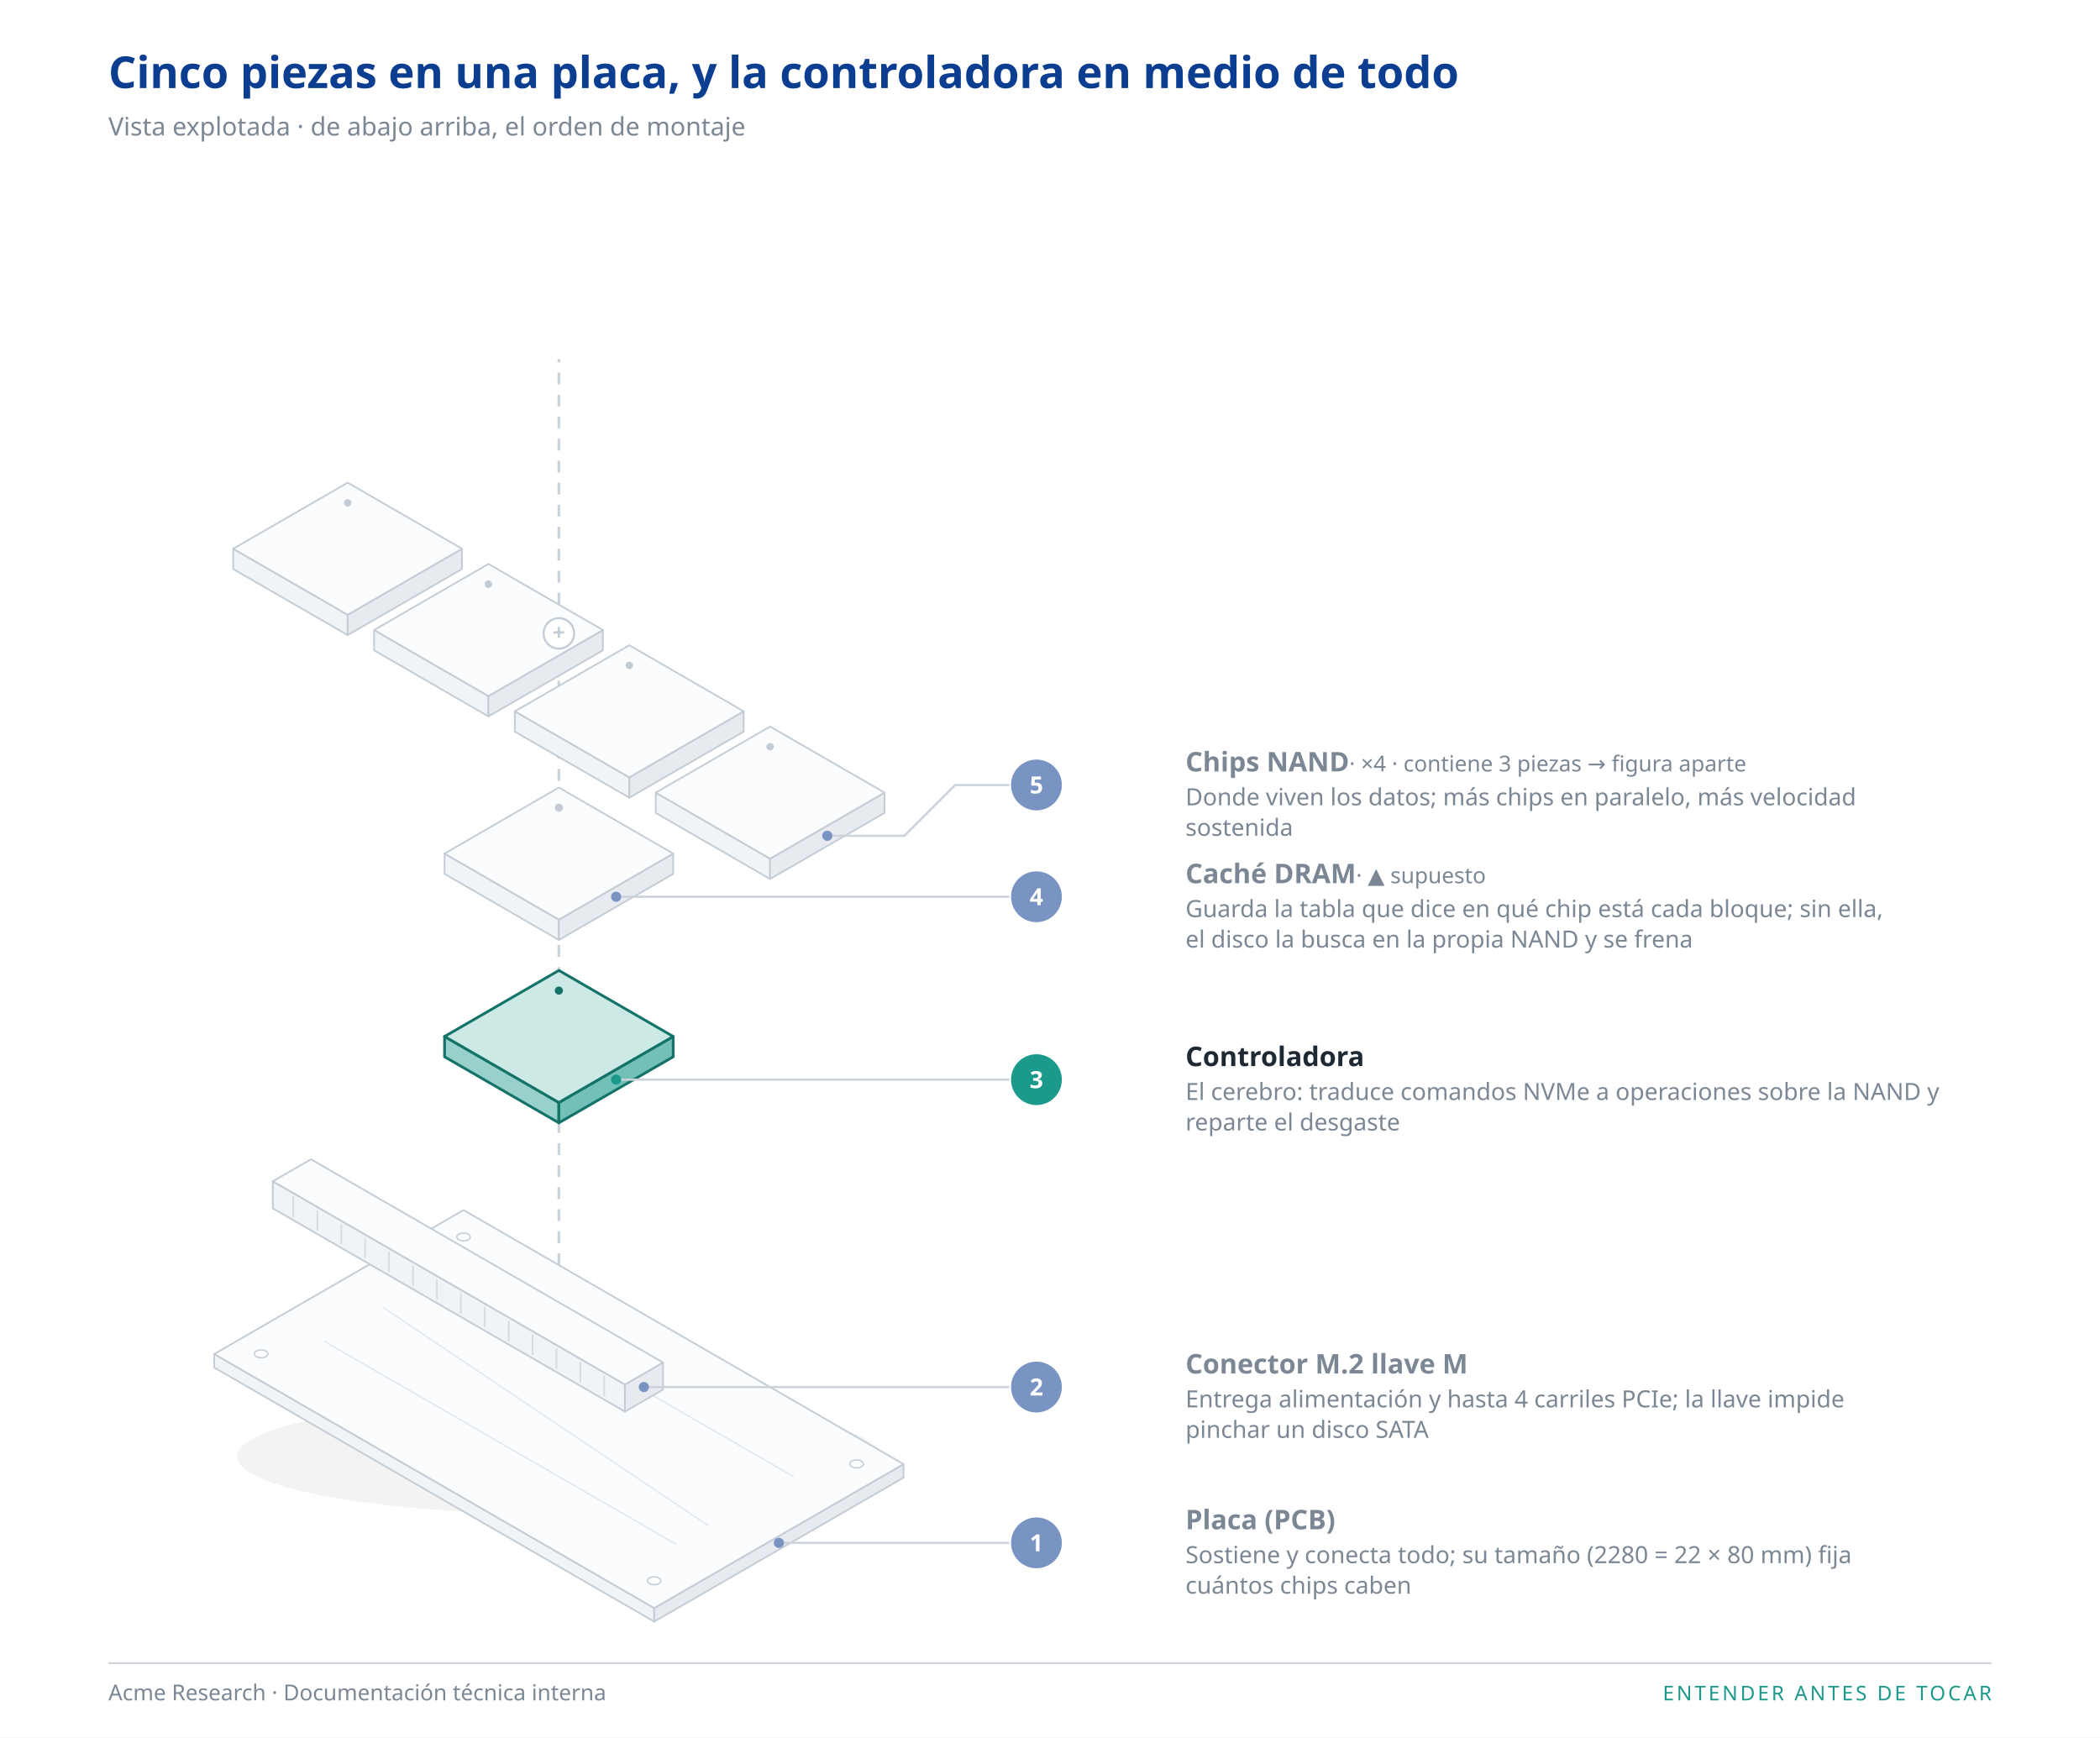
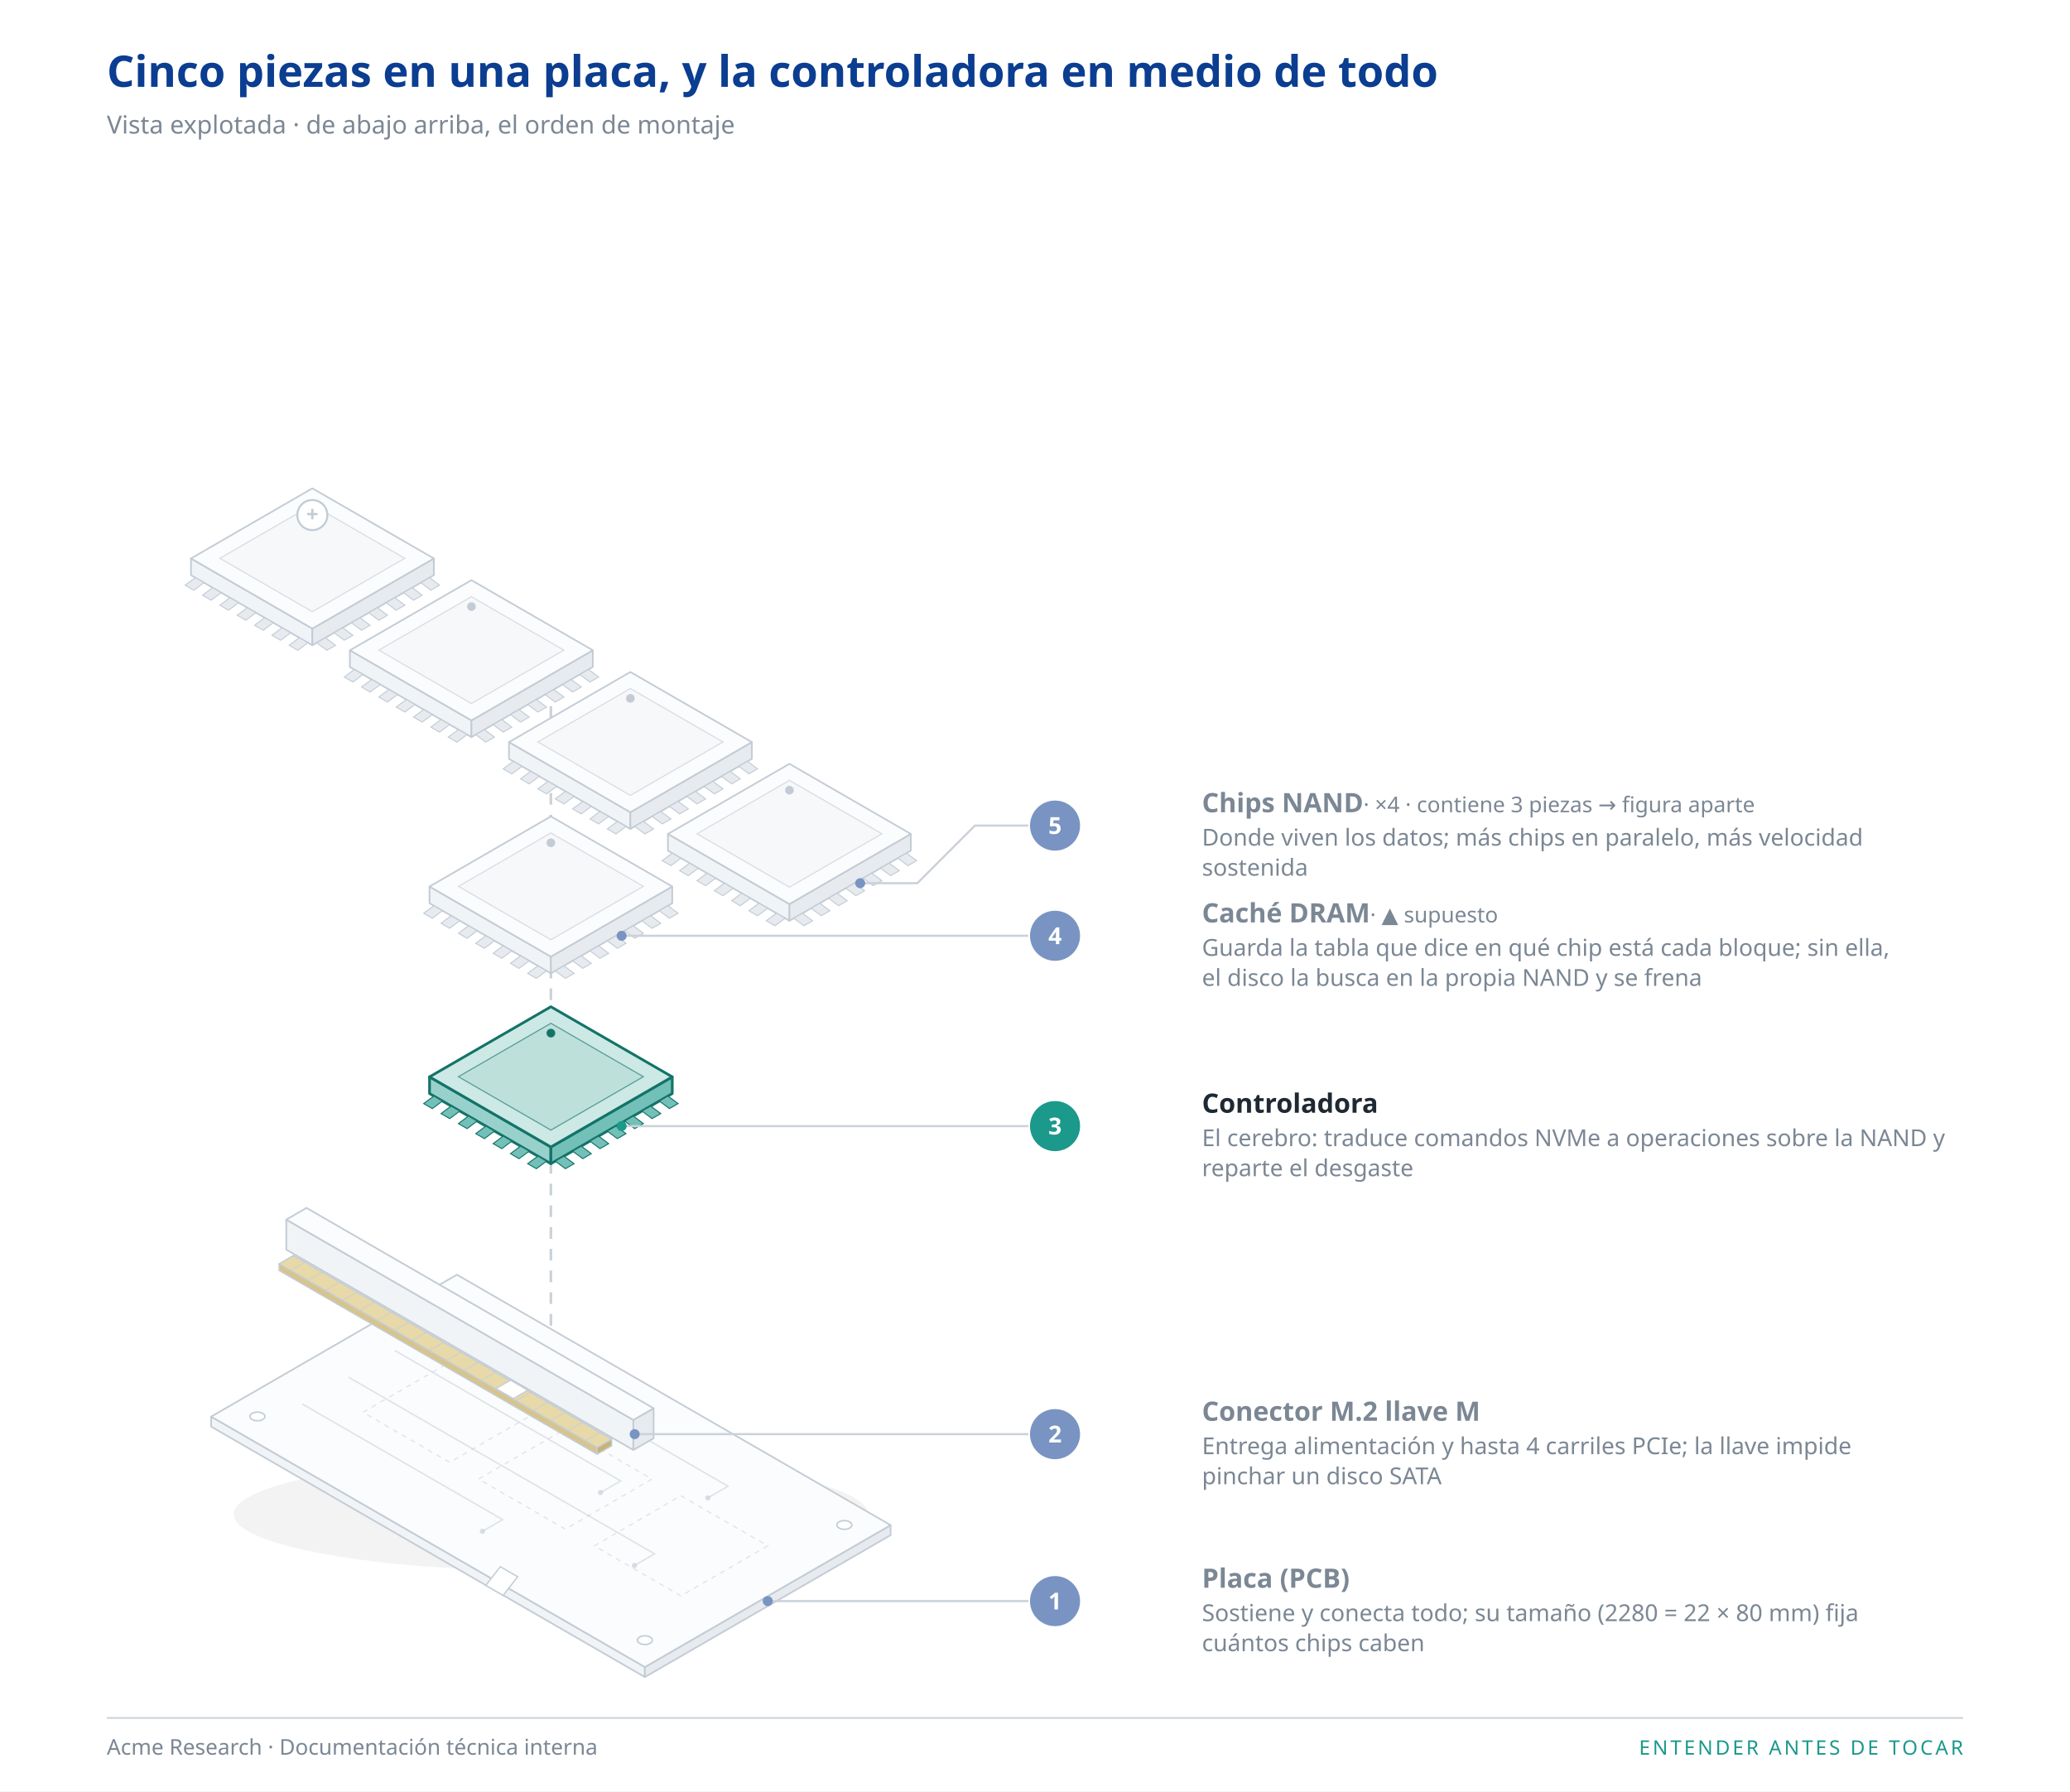
- <svg xmlns="http://www.w3.org/2000/svg" viewBox="0 0 1240 1026" preserveAspectRatio="xMidYMid meet" role="img" aria-label="Cinco piezas en una placa, y la controladora en medio de todo" font-family="'Segoe UI', system-ui, sans-serif">
-   <rect width="1240" height="1026" fill="#ffffff" />
+ <svg xmlns="http://www.w3.org/2000/svg" viewBox="0 0 1240 1073" preserveAspectRatio="xMidYMid meet" role="img" aria-label="Cinco piezas en una placa, y la controladora en medio de todo" font-family="'Segoe UI', system-ui, sans-serif">
+   <rect width="1240" height="1073" fill="#ffffff" />
  <text x="64" y="52" font-size="26" font-weight="700" fill="#0b3d91">Cinco piezas en una placa, y la controladora en medio de todo</text>
  <text x="64" y="80" font-size="15" fill="#7b8794">Vista explotada · de abajo arriba, el orden de montaje</text>
-   <ellipse cx="330.0" cy="860.0" rx="190" ry="34" fill="#000000" fill-opacity="0.05" />
-   <line x1="330.0" y1="864.0" x2="330.0" y2="212.0" stroke="#cbd2d9" stroke-width="1.6" stroke-dasharray="7,6" />
+   <ellipse cx="330.0" cy="907.0" rx="190" ry="34" fill="#000000" fill-opacity="0.05" />
+   <line x1="330.0" y1="911.0" x2="330.0" y2="377.0" stroke="#cbd2d9" stroke-width="1.6" stroke-dasharray="7,6" />
  <g id="fv-escena">
    <g class="fv-punto" data-id="pcb" data-forma="placa">
-       <polygon points="126.5,807.5 386.3,957.5 386.3,949.5 126.5,799.5" fill="#f1f4f7" stroke="#c3ccd5" stroke-width="1.0" stroke-linejoin="round" />
-       <polygon points="386.3,957.5 533.5,872.5 533.5,864.5 386.3,949.5" fill="#e7ebef" stroke="#c3ccd5" stroke-width="1.0" stroke-linejoin="round" />
-       <polygon points="273.7,714.5 533.5,864.5 386.3,949.5 126.5,799.5" fill="#fbfcfd" stroke="#c3ccd5" stroke-width="1.0" stroke-linejoin="round" />
-       <line x1="260.7" y1="751.9" x2="468.6" y2="871.9" stroke="#c3ccd5" stroke-width="0.8" stroke-opacity="0.45" />
-       <line x1="226.1" y1="771.9" x2="418.3" y2="900.9" stroke="#c3ccd5" stroke-width="0.8" stroke-opacity="0.45" />
-       <line x1="191.4" y1="791.9" x2="399.3" y2="911.9" stroke="#c3ccd5" stroke-width="0.8" stroke-opacity="0.45" />
-       <ellipse cx="273.7" cy="730.4" rx="4" ry="2.3" fill="#ffffff" stroke="#c3ccd5" stroke-width="0.8" />
-       <ellipse cx="505.8" cy="864.4" rx="4" ry="2.3" fill="#ffffff" stroke="#c3ccd5" stroke-width="0.8" />
-       <ellipse cx="154.2" cy="799.4" rx="4" ry="2.3" fill="#ffffff" stroke="#c3ccd5" stroke-width="0.8" />
-       <ellipse cx="386.3" cy="933.4" rx="4" ry="2.3" fill="#ffffff" stroke="#c3ccd5" stroke-width="0.8" />
+       <polygon points="126.5,854.5 386.3,1004.5 386.3,998.5 126.5,848.5" fill="#f1f4f7" stroke="#c3ccd5" stroke-width="1.0" stroke-linejoin="round" />
+       <polygon points="386.3,1004.5 533.5,919.5 533.5,913.5 386.3,998.5" fill="#e7ebef" stroke="#c3ccd5" stroke-width="1.0" stroke-linejoin="round" />
+       <polygon points="273.7,763.5 533.5,913.5 386.3,998.5 126.5,848.5" fill="#fbfcfd" stroke="#c3ccd5" stroke-width="1.0" stroke-linejoin="round" />
+       <polyline points="265.9,791.9 436.1,890.2 424.0,897.2" fill="none" stroke="#c3ccd5" stroke-width="0.9" stroke-opacity="0.5" />
+       <circle cx="424.0" cy="897.2" r="1.6" fill="#c3ccd5" fill-opacity="0.6" />
+       <polyline points="236.5,808.9 371.8,887.0 359.7,894.0" fill="none" stroke="#c3ccd5" stroke-width="0.9" stroke-opacity="0.5" />
+       <circle cx="359.7" cy="894.0" r="1.6" fill="#c3ccd5" fill-opacity="0.6" />
+       <polyline points="208.8,824.9 392.1,930.7 380.0,937.7" fill="none" stroke="#c3ccd5" stroke-width="0.9" stroke-opacity="0.5" />
+       <circle cx="380.0" cy="937.7" r="1.6" fill="#c3ccd5" fill-opacity="0.6" />
+       <polyline points="181.0,840.9 301.1,910.2 289.0,917.2" fill="none" stroke="#c3ccd5" stroke-width="0.9" stroke-opacity="0.5" />
+       <circle cx="289.0" cy="917.2" r="1.6" fill="#c3ccd5" fill-opacity="0.6" />
+       <polygon points="269.4,815.9 321.3,845.9 269.4,875.9 217.4,845.9" fill="none" stroke="#c3ccd5" stroke-width="0.7" stroke-dasharray="3,3" stroke-opacity="0.5" />
+       <polygon points="338.7,855.9 390.6,885.9 338.7,915.9 286.7,885.9" fill="none" stroke="#c3ccd5" stroke-width="0.7" stroke-dasharray="3,3" stroke-opacity="0.5" />
+       <polygon points="407.9,895.9 459.9,925.9 407.9,955.9 356.0,925.9" fill="none" stroke="#c3ccd5" stroke-width="0.7" stroke-dasharray="3,3" stroke-opacity="0.5" />
+       <ellipse cx="273.7" cy="779.4" rx="4.5" ry="2.6" fill="#ffffff" stroke="#c3ccd5" stroke-width="0.9" />
+       <ellipse cx="505.8" cy="913.4" rx="4.5" ry="2.6" fill="#ffffff" stroke="#c3ccd5" stroke-width="0.9" />
+       <ellipse cx="154.2" cy="848.4" rx="4.5" ry="2.6" fill="#ffffff" stroke="#c3ccd5" stroke-width="0.9" />
+       <ellipse cx="386.3" cy="982.4" rx="4.5" ry="2.6" fill="#ffffff" stroke="#c3ccd5" stroke-width="0.9" />
+       <polygon points="291.0,949.6 301.4,955.6 310.1,944.4 299.7,938.4" fill="#ffffff" stroke="#c3ccd5" stroke-width="0.8" />
    </g>
    <g class="fv-punto" data-id="conector" data-forma="conector">
-       <polygon points="161.1,713.5 369.0,833.5 369.0,817.5 161.1,697.5" fill="#f1f4f7" stroke="#c3ccd5" stroke-width="1.0" stroke-linejoin="round" />
-       <polygon points="369.0,833.5 391.5,820.5 391.5,804.5 369.0,817.5" fill="#e7ebef" stroke="#c3ccd5" stroke-width="1.0" stroke-linejoin="round" />
-       <polygon points="183.6,684.5 391.5,804.5 369.0,817.5 161.1,697.5" fill="#fbfcfd" stroke="#c3ccd5" stroke-width="1.0" stroke-linejoin="round" />
-       <line x1="173.2" y1="718.5" x2="173.2" y2="706.5" stroke="#c3ccd5" stroke-width="1" stroke-opacity="0.6" />
-       <line x1="187.4" y1="726.7" x2="187.4" y2="714.7" stroke="#c3ccd5" stroke-width="1" stroke-opacity="0.6" />
-       <line x1="201.5" y1="734.8" x2="201.5" y2="722.8" stroke="#c3ccd5" stroke-width="1" stroke-opacity="0.6" />
-       <line x1="215.6" y1="743.0" x2="215.6" y2="731.0" stroke="#c3ccd5" stroke-width="1" stroke-opacity="0.6" />
-       <line x1="229.7" y1="751.1" x2="229.7" y2="739.1" stroke="#c3ccd5" stroke-width="1" stroke-opacity="0.6" />
-       <line x1="243.9" y1="759.3" x2="243.9" y2="747.3" stroke="#c3ccd5" stroke-width="1" stroke-opacity="0.6" />
-       <line x1="258.0" y1="767.4" x2="258.0" y2="755.4" stroke="#c3ccd5" stroke-width="1" stroke-opacity="0.6" />
-       <line x1="272.1" y1="775.6" x2="272.1" y2="763.6" stroke="#c3ccd5" stroke-width="1" stroke-opacity="0.6" />
-       <line x1="286.2" y1="783.7" x2="286.2" y2="771.7" stroke="#c3ccd5" stroke-width="1" stroke-opacity="0.6" />
-       <line x1="300.4" y1="791.9" x2="300.4" y2="779.9" stroke="#c3ccd5" stroke-width="1" stroke-opacity="0.6" />
-       <line x1="314.5" y1="800.0" x2="314.5" y2="788.0" stroke="#c3ccd5" stroke-width="1" stroke-opacity="0.6" />
-       <line x1="328.6" y1="808.2" x2="328.6" y2="796.2" stroke="#c3ccd5" stroke-width="1" stroke-opacity="0.6" />
-       <line x1="342.7" y1="816.3" x2="342.7" y2="804.3" stroke="#c3ccd5" stroke-width="1" stroke-opacity="0.6" />
-       <line x1="356.8" y1="824.5" x2="356.8" y2="812.5" stroke="#c3ccd5" stroke-width="1" stroke-opacity="0.6" />
+       <polygon points="171.5,748.5 379.4,868.5 379.4,850.5 171.5,730.5" fill="#f1f4f7" stroke="#c3ccd5" stroke-width="1.0" stroke-linejoin="round" />
+       <polygon points="379.4,868.5 391.5,861.5 391.5,843.5 379.4,850.5" fill="#e7ebef" stroke="#c3ccd5" stroke-width="1.0" stroke-linejoin="round" />
+       <polygon points="183.6,723.5 391.5,843.5 379.4,850.5 171.5,730.5" fill="#fbfcfd" stroke="#c3ccd5" stroke-width="1.0" stroke-linejoin="round" />
+       <polygon points="167.2,761.0 357.7,871.0 357.7,867.0 167.2,757.0" fill="#d8c48a" stroke="#c3ccd5" stroke-width="0.8" stroke-linejoin="round" />
+       <polygon points="357.7,871.0 366.4,866.0 366.4,862.0 357.7,867.0" fill="#c9b273" stroke="#c3ccd5" stroke-width="0.8" stroke-linejoin="round" />
+       <polygon points="175.8,752.0 366.4,862.0 357.7,867.0 167.2,757.0" fill="#e8d9a8" stroke="#c3ccd5" stroke-width="0.8" stroke-linejoin="round" />
+       <line x1="182.8" y1="755.8" x2="174.1" y2="760.8" stroke="#c3ccd5" stroke-width="0.8" stroke-opacity="0.55" />
+       <line x1="193.2" y1="761.8" x2="184.5" y2="766.8" stroke="#c3ccd5" stroke-width="0.8" stroke-opacity="0.55" />
+       <line x1="203.6" y1="767.8" x2="194.9" y2="772.8" stroke="#c3ccd5" stroke-width="0.8" stroke-opacity="0.55" />
+       <line x1="214.0" y1="773.8" x2="205.3" y2="778.8" stroke="#c3ccd5" stroke-width="0.8" stroke-opacity="0.55" />
+       <line x1="224.3" y1="779.8" x2="215.7" y2="784.8" stroke="#c3ccd5" stroke-width="0.8" stroke-opacity="0.55" />
+       <line x1="234.7" y1="785.8" x2="226.1" y2="790.8" stroke="#c3ccd5" stroke-width="0.8" stroke-opacity="0.55" />
+       <line x1="245.1" y1="791.8" x2="236.5" y2="796.8" stroke="#c3ccd5" stroke-width="0.8" stroke-opacity="0.55" />
+       <line x1="255.5" y1="797.8" x2="246.9" y2="802.8" stroke="#c3ccd5" stroke-width="0.8" stroke-opacity="0.55" />
+       <line x1="265.9" y1="803.8" x2="257.3" y2="808.8" stroke="#c3ccd5" stroke-width="0.8" stroke-opacity="0.55" />
+       <line x1="276.3" y1="809.8" x2="267.6" y2="814.8" stroke="#c3ccd5" stroke-width="0.8" stroke-opacity="0.55" />
+       <line x1="286.7" y1="815.8" x2="278.0" y2="820.8" stroke="#c3ccd5" stroke-width="0.8" stroke-opacity="0.55" />
+       <line x1="297.1" y1="821.8" x2="288.4" y2="826.8" stroke="#c3ccd5" stroke-width="0.8" stroke-opacity="0.55" />
+       <line x1="307.5" y1="827.8" x2="298.8" y2="832.8" stroke="#c3ccd5" stroke-width="0.8" stroke-opacity="0.55" />
+       <line x1="317.9" y1="833.8" x2="309.2" y2="838.8" stroke="#c3ccd5" stroke-width="0.8" stroke-opacity="0.55" />
+       <line x1="328.3" y1="839.8" x2="319.6" y2="844.8" stroke="#c3ccd5" stroke-width="0.8" stroke-opacity="0.55" />
+       <line x1="338.7" y1="845.8" x2="330.0" y2="850.8" stroke="#c3ccd5" stroke-width="0.8" stroke-opacity="0.55" />
+       <line x1="349.1" y1="851.8" x2="340.4" y2="856.8" stroke="#c3ccd5" stroke-width="0.8" stroke-opacity="0.55" />
+       <line x1="359.4" y1="857.8" x2="350.8" y2="862.8" stroke="#c3ccd5" stroke-width="0.8" stroke-opacity="0.55" />
+       <polygon points="305.8,826.7 316.1,832.7 307.5,837.7 297.1,831.7" fill="#ffffff" stroke="#c3ccd5" stroke-width="0.7" />
    </g>
    <g class="fv-punto" data-id="controladora" data-forma="chip">
-       <polygon points="262.5,624.0 330.0,663.0 330.0,651.0 262.5,612.0" fill="#98d1cb" stroke="#147368" stroke-width="1.6" stroke-linejoin="round" />
-       <polygon points="330.0,663.0 397.5,624.0 397.5,612.0 330.0,651.0" fill="#72c0b7" stroke="#147368" stroke-width="1.6" stroke-linejoin="round" />
-       <polygon points="330.0,573.0 397.5,612.0 330.0,651.0 262.5,612.0" fill="#cde9e5" stroke="#147368" stroke-width="1.6" stroke-linejoin="round" />
-       <circle cx="330.0" cy="584.9" r="2.4" fill="#147368" />
+       <polygon points="257.3,655.0 330.0,697.0 330.0,687.0 257.3,645.0" fill="#98d1cb" stroke="#147368" stroke-width="1.6" stroke-linejoin="round" />
+       <polygon points="330.0,697.0 402.7,655.0 402.7,645.0 330.0,687.0" fill="#72c0b7" stroke="#147368" stroke-width="1.6" stroke-linejoin="round" />
+       <polygon points="330.0,603.0 402.7,645.0 330.0,687.0 257.3,645.0" fill="#cde9e5" stroke="#147368" stroke-width="1.6" stroke-linejoin="round" />
+       <polygon points="330.0,612.9 385.4,644.9 330.0,676.9 274.6,644.9" fill="#147368" fill-opacity="0.08" stroke="#147368" stroke-width="0.7" stroke-opacity="0.6" />
+       <polygon points="259.9,656.5 265.0,659.5 259.0,664.0 253.8,661.0" fill="#72c0b7" stroke="#147368" stroke-width="0.6" />
+       <polygon points="400.1,656.5 395.0,659.5 401.0,664.0 406.2,661.0" fill="#72c0b7" stroke="#147368" stroke-width="0.6" />
+       <polygon points="270.2,662.5 275.4,665.5 269.4,670.0 264.2,667.0" fill="#72c0b7" stroke="#147368" stroke-width="0.6" />
+       <polygon points="389.8,662.5 384.6,665.5 390.6,670.0 395.8,667.0" fill="#72c0b7" stroke="#147368" stroke-width="0.6" />
+       <polygon points="280.6,668.5 285.8,671.5 279.8,676.0 274.6,673.0" fill="#72c0b7" stroke="#147368" stroke-width="0.6" />
+       <polygon points="379.4,668.5 374.2,671.5 380.2,676.0 385.4,673.0" fill="#72c0b7" stroke="#147368" stroke-width="0.6" />
+       <polygon points="291.0,674.5 296.2,677.5 290.2,682.0 285.0,679.0" fill="#72c0b7" stroke="#147368" stroke-width="0.6" />
+       <polygon points="369.0,674.5 363.8,677.5 369.8,682.0 375.0,679.0" fill="#72c0b7" stroke="#147368" stroke-width="0.6" />
+       <polygon points="301.4,680.5 306.6,683.5 300.6,688.0 295.4,685.0" fill="#72c0b7" stroke="#147368" stroke-width="0.6" />
+       <polygon points="358.6,680.5 353.4,683.5 359.4,688.0 364.6,685.0" fill="#72c0b7" stroke="#147368" stroke-width="0.6" />
+       <polygon points="311.8,686.5 317.0,689.5 310.9,694.0 305.8,691.0" fill="#72c0b7" stroke="#147368" stroke-width="0.6" />
+       <polygon points="348.2,686.5 343.0,689.5 349.1,694.0 354.2,691.0" fill="#72c0b7" stroke="#147368" stroke-width="0.6" />
+       <polygon points="322.2,692.5 327.4,695.5 321.3,700.0 316.1,697.0" fill="#72c0b7" stroke="#147368" stroke-width="0.6" />
+       <polygon points="337.8,692.5 332.6,695.5 338.7,700.0 343.9,697.0" fill="#72c0b7" stroke="#147368" stroke-width="0.6" />
+       <circle cx="330.0" cy="618.8" r="2.6" fill="#147368" />
    </g>
    <g class="fv-punto" data-id="dram" data-forma="chip">
-       <polygon points="262.5,516.0 330.0,555.0 330.0,543.0 262.5,504.0" fill="#f1f4f7" stroke="#c3ccd5" stroke-width="1.0" stroke-linejoin="round" />
-       <polygon points="330.0,555.0 397.5,516.0 397.5,504.0 330.0,543.0" fill="#e7ebef" stroke="#c3ccd5" stroke-width="1.0" stroke-linejoin="round" />
-       <polygon points="330.0,465.0 397.5,504.0 330.0,543.0 262.5,504.0" fill="#fbfcfd" stroke="#c3ccd5" stroke-width="1.0" stroke-linejoin="round" />
-       <circle cx="330.0" cy="476.9" r="2.4" fill="#c3ccd5" />
+       <polygon points="257.3,541.0 330.0,583.0 330.0,573.0 257.3,531.0" fill="#f1f4f7" stroke="#c3ccd5" stroke-width="1.0" stroke-linejoin="round" />
+       <polygon points="330.0,583.0 402.7,541.0 402.7,531.0 330.0,573.0" fill="#e7ebef" stroke="#c3ccd5" stroke-width="1.0" stroke-linejoin="round" />
+       <polygon points="330.0,489.0 402.7,531.0 330.0,573.0 257.3,531.0" fill="#fbfcfd" stroke="#c3ccd5" stroke-width="1.0" stroke-linejoin="round" />
+       <polygon points="330.0,498.9 385.4,530.9 330.0,562.9 274.6,530.9" fill="#c3ccd5" fill-opacity="0.08" stroke="#c3ccd5" stroke-width="0.7" stroke-opacity="0.6" />
+       <polygon points="259.9,542.5 265.0,545.5 259.0,550.0 253.8,547.0" fill="#e7ebef" stroke="#c3ccd5" stroke-width="0.6" />
+       <polygon points="400.1,542.5 395.0,545.5 401.0,550.0 406.2,547.0" fill="#e7ebef" stroke="#c3ccd5" stroke-width="0.6" />
+       <polygon points="270.2,548.5 275.4,551.5 269.4,556.0 264.2,553.0" fill="#e7ebef" stroke="#c3ccd5" stroke-width="0.6" />
+       <polygon points="389.8,548.5 384.6,551.5 390.6,556.0 395.8,553.0" fill="#e7ebef" stroke="#c3ccd5" stroke-width="0.6" />
+       <polygon points="280.6,554.5 285.8,557.5 279.8,562.0 274.6,559.0" fill="#e7ebef" stroke="#c3ccd5" stroke-width="0.6" />
+       <polygon points="379.4,554.5 374.2,557.5 380.2,562.0 385.4,559.0" fill="#e7ebef" stroke="#c3ccd5" stroke-width="0.6" />
+       <polygon points="291.0,560.5 296.2,563.5 290.2,568.0 285.0,565.0" fill="#e7ebef" stroke="#c3ccd5" stroke-width="0.6" />
+       <polygon points="369.0,560.5 363.8,563.5 369.8,568.0 375.0,565.0" fill="#e7ebef" stroke="#c3ccd5" stroke-width="0.6" />
+       <polygon points="301.4,566.5 306.6,569.5 300.6,574.0 295.4,571.0" fill="#e7ebef" stroke="#c3ccd5" stroke-width="0.6" />
+       <polygon points="358.6,566.5 353.4,569.5 359.4,574.0 364.6,571.0" fill="#e7ebef" stroke="#c3ccd5" stroke-width="0.6" />
+       <polygon points="311.8,572.5 317.0,575.5 310.9,580.0 305.8,577.0" fill="#e7ebef" stroke="#c3ccd5" stroke-width="0.6" />
+       <polygon points="348.2,572.5 343.0,575.5 349.1,580.0 354.2,577.0" fill="#e7ebef" stroke="#c3ccd5" stroke-width="0.6" />
+       <polygon points="322.2,578.5 327.4,581.5 321.3,586.0 316.1,583.0" fill="#e7ebef" stroke="#c3ccd5" stroke-width="0.6" />
+       <polygon points="337.8,578.5 332.6,581.5 338.7,586.0 343.9,583.0" fill="#e7ebef" stroke="#c3ccd5" stroke-width="0.6" />
+       <circle cx="330.0" cy="504.8" r="2.6" fill="#c3ccd5" />
    </g>
    <g class="fv-punto" data-id="nand" data-forma="chip">
-       <polygon points="137.7,336.0 205.3,375.0 205.3,363.0 137.7,324.0" fill="#f1f4f7" stroke="#c3ccd5" stroke-width="1.0" stroke-linejoin="round" />
-       <polygon points="205.3,375.0 272.8,336.0 272.8,324.0 205.3,363.0" fill="#e7ebef" stroke="#c3ccd5" stroke-width="1.0" stroke-linejoin="round" />
-       <polygon points="205.3,285.0 272.8,324.0 205.3,363.0 137.7,324.0" fill="#fbfcfd" stroke="#c3ccd5" stroke-width="1.0" stroke-linejoin="round" />
-       <circle cx="205.3" cy="296.9" r="2.2" fill="#c3ccd5" />
-       <polygon points="220.9,384.0 288.4,423.0 288.4,411.0 220.9,372.0" fill="#f1f4f7" stroke="#c3ccd5" stroke-width="1.0" stroke-linejoin="round" />
-       <polygon points="288.4,423.0 356.0,384.0 356.0,372.0 288.4,411.0" fill="#e7ebef" stroke="#c3ccd5" stroke-width="1.0" stroke-linejoin="round" />
-       <polygon points="288.4,333.0 356.0,372.0 288.4,411.0 220.9,372.0" fill="#fbfcfd" stroke="#c3ccd5" stroke-width="1.0" stroke-linejoin="round" />
-       <circle cx="288.4" cy="344.9" r="2.2" fill="#c3ccd5" />
-       <polygon points="304.0,432.0 371.6,471.0 371.6,459.0 304.0,420.0" fill="#f1f4f7" stroke="#c3ccd5" stroke-width="1.0" stroke-linejoin="round" />
-       <polygon points="371.6,471.0 439.1,432.0 439.1,420.0 371.6,459.0" fill="#e7ebef" stroke="#c3ccd5" stroke-width="1.0" stroke-linejoin="round" />
-       <polygon points="371.6,381.0 439.1,420.0 371.6,459.0 304.0,420.0" fill="#fbfcfd" stroke="#c3ccd5" stroke-width="1.0" stroke-linejoin="round" />
-       <circle cx="371.6" cy="392.9" r="2.2" fill="#c3ccd5" />
-       <polygon points="387.2,480.0 454.7,519.0 454.7,507.0 387.2,468.0" fill="#f1f4f7" stroke="#c3ccd5" stroke-width="1.0" stroke-linejoin="round" />
-       <polygon points="454.7,519.0 522.3,480.0 522.3,468.0 454.7,507.0" fill="#e7ebef" stroke="#c3ccd5" stroke-width="1.0" stroke-linejoin="round" />
-       <polygon points="454.7,429.0 522.3,468.0 454.7,507.0 387.2,468.0" fill="#fbfcfd" stroke="#c3ccd5" stroke-width="1.0" stroke-linejoin="round" />
-       <circle cx="454.7" cy="440.9" r="2.2" fill="#c3ccd5" />
-       <circle cx="330.0" cy="374.0" r="9" fill="#ffffff" stroke="#c3ccd5" stroke-width="1.2" />
-       <text x="330.0" y="378.0" font-size="13" font-weight="700" fill="#c3ccd5" text-anchor="middle">+</text>
+       <polygon points="114.4,344.5 187.1,386.5 187.1,376.5 114.4,334.5" fill="#f1f4f7" stroke="#c3ccd5" stroke-width="1.0" stroke-linejoin="round" />
+       <polygon points="187.1,386.5 259.9,344.5 259.9,334.5 187.1,376.5" fill="#e7ebef" stroke="#c3ccd5" stroke-width="1.0" stroke-linejoin="round" />
+       <polygon points="187.1,292.5 259.9,334.5 187.1,376.5 114.4,334.5" fill="#fbfcfd" stroke="#c3ccd5" stroke-width="1.0" stroke-linejoin="round" />
+       <polygon points="187.1,302.4 242.5,334.4 187.1,366.4 131.7,334.4" fill="#c3ccd5" fill-opacity="0.08" stroke="#c3ccd5" stroke-width="0.7" stroke-opacity="0.6" />
+       <polygon points="117.0,346.0 122.2,349.0 116.1,353.5 110.9,350.5" fill="#e7ebef" stroke="#c3ccd5" stroke-width="0.6" />
+       <polygon points="257.3,346.0 252.1,349.0 258.1,353.5 263.3,350.5" fill="#e7ebef" stroke="#c3ccd5" stroke-width="0.6" />
+       <polygon points="127.4,352.0 132.5,355.0 126.5,359.5 121.3,356.5" fill="#e7ebef" stroke="#c3ccd5" stroke-width="0.6" />
+       <polygon points="246.9,352.0 241.7,355.0 247.7,359.5 252.9,356.5" fill="#e7ebef" stroke="#c3ccd5" stroke-width="0.6" />
+       <polygon points="137.7,358.0 142.9,361.0 136.9,365.5 131.7,362.5" fill="#e7ebef" stroke="#c3ccd5" stroke-width="0.6" />
+       <polygon points="236.5,358.0 231.3,361.0 237.3,365.5 242.5,362.5" fill="#e7ebef" stroke="#c3ccd5" stroke-width="0.6" />
+       <polygon points="148.1,364.0 153.3,367.0 147.3,371.5 142.1,368.5" fill="#e7ebef" stroke="#c3ccd5" stroke-width="0.6" />
+       <polygon points="226.1,364.0 220.9,367.0 226.9,371.5 232.1,368.5" fill="#e7ebef" stroke="#c3ccd5" stroke-width="0.6" />
+       <polygon points="158.5,370.0 163.7,373.0 157.7,377.5 152.5,374.5" fill="#e7ebef" stroke="#c3ccd5" stroke-width="0.6" />
+       <polygon points="215.7,370.0 210.5,373.0 216.6,377.5 221.7,374.5" fill="#e7ebef" stroke="#c3ccd5" stroke-width="0.6" />
+       <polygon points="168.9,376.0 174.1,379.0 168.1,383.5 162.9,380.5" fill="#e7ebef" stroke="#c3ccd5" stroke-width="0.6" />
+       <polygon points="205.3,376.0 200.1,379.0 206.2,383.5 211.4,380.5" fill="#e7ebef" stroke="#c3ccd5" stroke-width="0.6" />
+       <polygon points="179.3,382.0 184.5,385.0 178.4,389.5 173.2,386.5" fill="#e7ebef" stroke="#c3ccd5" stroke-width="0.6" />
+       <polygon points="194.9,382.0 189.7,385.0 195.8,389.5 201.0,386.5" fill="#e7ebef" stroke="#c3ccd5" stroke-width="0.6" />
+       <circle cx="187.1" cy="308.3" r="2.6" fill="#c3ccd5" />
+       <polygon points="209.6,399.5 282.4,441.5 282.4,431.5 209.6,389.5" fill="#f1f4f7" stroke="#c3ccd5" stroke-width="1.0" stroke-linejoin="round" />
+       <polygon points="282.4,441.5 355.1,399.5 355.1,389.5 282.4,431.5" fill="#e7ebef" stroke="#c3ccd5" stroke-width="1.0" stroke-linejoin="round" />
+       <polygon points="282.4,347.5 355.1,389.5 282.4,431.5 209.6,389.5" fill="#fbfcfd" stroke="#c3ccd5" stroke-width="1.0" stroke-linejoin="round" />
+       <polygon points="282.4,357.4 337.8,389.4 282.4,421.4 226.9,389.4" fill="#c3ccd5" fill-opacity="0.08" stroke="#c3ccd5" stroke-width="0.7" stroke-opacity="0.6" />
+       <polygon points="212.2,401.0 217.4,404.0 211.4,408.5 206.2,405.5" fill="#e7ebef" stroke="#c3ccd5" stroke-width="0.6" />
+       <polygon points="352.5,401.0 347.3,404.0 353.4,408.5 358.6,405.5" fill="#e7ebef" stroke="#c3ccd5" stroke-width="0.6" />
+       <polygon points="222.6,407.0 227.8,410.0 221.7,414.5 216.6,411.5" fill="#e7ebef" stroke="#c3ccd5" stroke-width="0.6" />
+       <polygon points="342.1,407.0 336.9,410.0 343.0,414.5 348.2,411.5" fill="#e7ebef" stroke="#c3ccd5" stroke-width="0.6" />
+       <polygon points="233.0,413.0 238.2,416.0 232.1,420.5 226.9,417.5" fill="#e7ebef" stroke="#c3ccd5" stroke-width="0.6" />
+       <polygon points="331.7,413.0 326.5,416.0 332.6,420.5 337.8,417.5" fill="#e7ebef" stroke="#c3ccd5" stroke-width="0.6" />
+       <polygon points="243.4,419.0 248.6,422.0 242.5,426.5 237.3,423.5" fill="#e7ebef" stroke="#c3ccd5" stroke-width="0.6" />
+       <polygon points="321.3,419.0 316.1,422.0 322.2,426.5 327.4,423.5" fill="#e7ebef" stroke="#c3ccd5" stroke-width="0.6" />
+       <polygon points="253.8,425.0 259.0,428.0 252.9,432.5 247.7,429.5" fill="#e7ebef" stroke="#c3ccd5" stroke-width="0.6" />
+       <polygon points="310.9,425.0 305.8,428.0 311.8,432.5 317.0,429.5" fill="#e7ebef" stroke="#c3ccd5" stroke-width="0.6" />
+       <polygon points="264.2,431.0 269.4,434.0 263.3,438.5 258.1,435.5" fill="#e7ebef" stroke="#c3ccd5" stroke-width="0.6" />
+       <polygon points="300.6,431.0 295.4,434.0 301.4,438.5 306.6,435.5" fill="#e7ebef" stroke="#c3ccd5" stroke-width="0.6" />
+       <polygon points="274.6,437.0 279.8,440.0 273.7,444.5 268.5,441.5" fill="#e7ebef" stroke="#c3ccd5" stroke-width="0.6" />
+       <polygon points="290.2,437.0 285.0,440.0 291.0,444.5 296.2,441.5" fill="#e7ebef" stroke="#c3ccd5" stroke-width="0.6" />
+       <circle cx="282.4" cy="363.3" r="2.6" fill="#c3ccd5" />
+       <polygon points="304.9,454.5 377.6,496.5 377.6,486.5 304.9,444.5" fill="#f1f4f7" stroke="#c3ccd5" stroke-width="1.0" stroke-linejoin="round" />
+       <polygon points="377.6,496.5 450.4,454.5 450.4,444.5 377.6,486.5" fill="#e7ebef" stroke="#c3ccd5" stroke-width="1.0" stroke-linejoin="round" />
+       <polygon points="377.6,402.5 450.4,444.5 377.6,486.5 304.9,444.5" fill="#fbfcfd" stroke="#c3ccd5" stroke-width="1.0" stroke-linejoin="round" />
+       <polygon points="377.6,412.4 433.1,444.4 377.6,476.4 322.2,444.4" fill="#c3ccd5" fill-opacity="0.08" stroke="#c3ccd5" stroke-width="0.7" stroke-opacity="0.6" />
+       <polygon points="307.5,456.0 312.7,459.0 306.6,463.5 301.4,460.5" fill="#e7ebef" stroke="#c3ccd5" stroke-width="0.6" />
+       <polygon points="447.8,456.0 442.6,459.0 448.6,463.5 453.8,460.5" fill="#e7ebef" stroke="#c3ccd5" stroke-width="0.6" />
+       <polygon points="317.9,462.0 323.1,465.0 317.0,469.5 311.8,466.5" fill="#e7ebef" stroke="#c3ccd5" stroke-width="0.6" />
+       <polygon points="437.4,462.0 432.2,465.0 438.3,469.5 443.4,466.5" fill="#e7ebef" stroke="#c3ccd5" stroke-width="0.6" />
+       <polygon points="328.3,468.0 333.5,471.0 327.4,475.5 322.2,472.5" fill="#e7ebef" stroke="#c3ccd5" stroke-width="0.6" />
+       <polygon points="427.0,468.0 421.8,471.0 427.9,475.5 433.1,472.5" fill="#e7ebef" stroke="#c3ccd5" stroke-width="0.6" />
+       <polygon points="338.7,474.0 343.9,477.0 337.8,481.5 332.6,478.5" fill="#e7ebef" stroke="#c3ccd5" stroke-width="0.6" />
+       <polygon points="416.6,474.0 411.4,477.0 417.5,481.5 422.7,478.5" fill="#e7ebef" stroke="#c3ccd5" stroke-width="0.6" />
+       <polygon points="349.1,480.0 354.2,483.0 348.2,487.5 343.0,484.5" fill="#e7ebef" stroke="#c3ccd5" stroke-width="0.6" />
+       <polygon points="406.2,480.0 401.0,483.0 407.1,487.5 412.3,484.5" fill="#e7ebef" stroke="#c3ccd5" stroke-width="0.6" />
+       <polygon points="359.4,486.0 364.6,489.0 358.6,493.5 353.4,490.5" fill="#e7ebef" stroke="#c3ccd5" stroke-width="0.6" />
+       <polygon points="395.8,486.0 390.6,489.0 396.7,493.5 401.9,490.5" fill="#e7ebef" stroke="#c3ccd5" stroke-width="0.6" />
+       <polygon points="369.8,492.0 375.0,495.0 369.0,499.5 363.8,496.5" fill="#e7ebef" stroke="#c3ccd5" stroke-width="0.6" />
+       <polygon points="385.4,492.0 380.2,495.0 386.3,499.5 391.5,496.5" fill="#e7ebef" stroke="#c3ccd5" stroke-width="0.6" />
+       <circle cx="377.6" cy="418.3" r="2.6" fill="#c3ccd5" />
+       <polygon points="400.1,509.5 472.9,551.5 472.9,541.5 400.1,499.5" fill="#f1f4f7" stroke="#c3ccd5" stroke-width="1.0" stroke-linejoin="round" />
+       <polygon points="472.9,551.5 545.6,509.5 545.6,499.5 472.9,541.5" fill="#e7ebef" stroke="#c3ccd5" stroke-width="1.0" stroke-linejoin="round" />
+       <polygon points="472.9,457.5 545.6,499.5 472.9,541.5 400.1,499.5" fill="#fbfcfd" stroke="#c3ccd5" stroke-width="1.0" stroke-linejoin="round" />
+       <polygon points="472.9,467.4 528.3,499.4 472.9,531.4 417.5,499.4" fill="#c3ccd5" fill-opacity="0.08" stroke="#c3ccd5" stroke-width="0.7" stroke-opacity="0.6" />
+       <polygon points="402.7,511.0 407.9,514.0 401.9,518.5 396.7,515.5" fill="#e7ebef" stroke="#c3ccd5" stroke-width="0.6" />
+       <polygon points="543.0,511.0 537.8,514.0 543.9,518.5 549.1,515.5" fill="#e7ebef" stroke="#c3ccd5" stroke-width="0.6" />
+       <polygon points="413.1,517.0 418.3,520.0 412.3,524.5 407.1,521.5" fill="#e7ebef" stroke="#c3ccd5" stroke-width="0.6" />
+       <polygon points="532.6,517.0 527.5,520.0 533.5,524.5 538.7,521.5" fill="#e7ebef" stroke="#c3ccd5" stroke-width="0.6" />
+       <polygon points="423.5,523.0 428.7,526.0 422.7,530.5 417.5,527.5" fill="#e7ebef" stroke="#c3ccd5" stroke-width="0.6" />
+       <polygon points="522.3,523.0 517.1,526.0 523.1,530.5 528.3,527.5" fill="#e7ebef" stroke="#c3ccd5" stroke-width="0.6" />
+       <polygon points="433.9,529.0 439.1,532.0 433.1,536.5 427.9,533.5" fill="#e7ebef" stroke="#c3ccd5" stroke-width="0.6" />
+       <polygon points="511.9,529.0 506.7,532.0 512.7,536.5 517.9,533.5" fill="#e7ebef" stroke="#c3ccd5" stroke-width="0.6" />
+       <polygon points="444.3,535.0 449.5,538.0 443.4,542.5 438.3,539.5" fill="#e7ebef" stroke="#c3ccd5" stroke-width="0.6" />
+       <polygon points="501.5,535.0 496.3,538.0 502.3,542.5 507.5,539.5" fill="#e7ebef" stroke="#c3ccd5" stroke-width="0.6" />
+       <polygon points="454.7,541.0 459.9,544.0 453.8,548.5 448.6,545.5" fill="#e7ebef" stroke="#c3ccd5" stroke-width="0.6" />
+       <polygon points="491.1,541.0 485.9,544.0 491.9,548.5 497.1,545.5" fill="#e7ebef" stroke="#c3ccd5" stroke-width="0.6" />
+       <polygon points="465.1,547.0 470.3,550.0 464.2,554.5 459.0,551.5" fill="#e7ebef" stroke="#c3ccd5" stroke-width="0.6" />
+       <polygon points="480.7,547.0 475.5,550.0 481.6,554.5 486.8,551.5" fill="#e7ebef" stroke="#c3ccd5" stroke-width="0.6" />
+       <circle cx="472.9" cy="473.3" r="2.6" fill="#c3ccd5" />
+       <circle cx="187.1" cy="308.5" r="9" fill="#ffffff" stroke="#c3ccd5" stroke-width="1.2" />
+       <text x="187.1" y="312.5" font-size="13" font-weight="700" fill="#c3ccd5" text-anchor="middle">+</text>
    </g>
  </g>
  <g id="fv-llamadas">
-     <polyline points="459.9,911.0 564.0,911.0 564.0,911.0 596.0,911.0" fill="none" stroke="#cbd2d9" stroke-width="1.3" stroke-linejoin="round" />
-     <circle cx="459.9" cy="911.0" r="3" fill="#7994c2" />
-     <circle cx="612" cy="911.0" r="15" fill="#7994c2" />
-     <text x="612" y="916.0" font-size="14" font-weight="700" fill="#ffffff" text-anchor="middle">1</text>
-     <polyline points="380.2,819.0 564.0,819.0 564.0,819.0 596.0,819.0" fill="none" stroke="#cbd2d9" stroke-width="1.3" stroke-linejoin="round" />
-     <circle cx="380.2" cy="819.0" r="3" fill="#7994c2" />
-     <circle cx="612" cy="819.0" r="15" fill="#7994c2" />
-     <text x="612" y="824.0" font-size="14" font-weight="700" fill="#ffffff" text-anchor="middle">2</text>
-     <polyline points="363.8,637.5 564.0,637.5 564.0,637.5 596.0,637.5" fill="none" stroke="#cbd2d9" stroke-width="1.3" stroke-linejoin="round" />
-     <circle cx="363.8" cy="637.5" r="3" fill="#1b998b" />
-     <circle cx="612" cy="637.5" r="15" fill="#1b998b" />
-     <text x="612" y="642.5" font-size="14" font-weight="700" fill="#ffffff" text-anchor="middle">3</text>
-     <polyline points="363.8,529.5 564.0,529.5 564.0,529.5 596.0,529.5" fill="none" stroke="#cbd2d9" stroke-width="1.3" stroke-linejoin="round" />
-     <circle cx="363.8" cy="529.5" r="3" fill="#7994c2" />
-     <circle cx="612" cy="529.5" r="15" fill="#7994c2" />
-     <text x="612" y="534.5" font-size="14" font-weight="700" fill="#ffffff" text-anchor="middle">4</text>
-     <polyline points="488.5,493.5 534.0,493.5 564.0,463.5 596.0,463.5" fill="none" stroke="#cbd2d9" stroke-width="1.3" stroke-linejoin="round" />
-     <circle cx="488.5" cy="493.5" r="3" fill="#7994c2" />
-     <circle cx="612" cy="463.5" r="15" fill="#7994c2" />
-     <text x="612" y="468.5" font-size="14" font-weight="700" fill="#ffffff" text-anchor="middle">5</text>
+     <polyline points="459.9,959.0 584.0,959.0 584.0,959.0 616.0,959.0" fill="none" stroke="#cbd2d9" stroke-width="1.3" stroke-linejoin="round" />
+     <circle cx="459.9" cy="959.0" r="3" fill="#7994c2" />
+     <circle cx="632" cy="959.0" r="15" fill="#7994c2" />
+     <text x="632" y="964.0" font-size="14" font-weight="700" fill="#ffffff" text-anchor="middle">1</text>
+     <polyline points="380.2,859.0 584.0,859.0 584.0,859.0 616.0,859.0" fill="none" stroke="#cbd2d9" stroke-width="1.3" stroke-linejoin="round" />
+     <circle cx="380.2" cy="859.0" r="3" fill="#7994c2" />
+     <circle cx="632" cy="859.0" r="15" fill="#7994c2" />
+     <text x="632" y="864.0" font-size="14" font-weight="700" fill="#ffffff" text-anchor="middle">2</text>
+     <polyline points="372.4,674.5 584.0,674.5 584.0,674.5 616.0,674.5" fill="none" stroke="#cbd2d9" stroke-width="1.3" stroke-linejoin="round" />
+     <circle cx="372.4" cy="674.5" r="3" fill="#1b998b" />
+     <circle cx="632" cy="674.5" r="15" fill="#1b998b" />
+     <text x="632" y="679.5" font-size="14" font-weight="700" fill="#ffffff" text-anchor="middle">3</text>
+     <polyline points="372.4,560.5 584.0,560.5 584.0,560.5 616.0,560.5" fill="none" stroke="#cbd2d9" stroke-width="1.3" stroke-linejoin="round" />
+     <circle cx="372.4" cy="560.5" r="3" fill="#7994c2" />
+     <circle cx="632" cy="560.5" r="15" fill="#7994c2" />
+     <text x="632" y="565.5" font-size="14" font-weight="700" fill="#ffffff" text-anchor="middle">4</text>
+     <polyline points="515.3,529.0 549.5,529.0 584.0,494.5 616.0,494.5" fill="none" stroke="#cbd2d9" stroke-width="1.3" stroke-linejoin="round" />
+     <circle cx="515.3" cy="529.0" r="3" fill="#7994c2" />
+     <circle cx="632" cy="494.5" r="15" fill="#7994c2" />
+     <text x="632" y="499.5" font-size="14" font-weight="700" fill="#ffffff" text-anchor="middle">5</text>
  </g>
  <g id="fv-lista">
-     <text x="700" y="903.0" font-size="16" font-weight="600" fill="#7b8794">Placa (PCB)</text>
-     <text x="700" y="923.0" font-size="14" fill="#7b8794">Sostiene y conecta todo; su tamaño (2280 = 22 × 80 mm) fija</text>
-     <text x="700" y="941.0" font-size="14" fill="#7b8794">cuántos chips caben</text>
-     <text x="700" y="811.0" font-size="16" font-weight="600" fill="#7b8794">Conector M.2 llave M</text>
-     <text x="700" y="831.0" font-size="14" fill="#7b8794">Entrega alimentación y hasta 4 carriles PCIe; la llave impide</text>
-     <text x="700" y="849.0" font-size="14" fill="#7b8794">pinchar un disco SATA</text>
-     <text x="700" y="629.5" font-size="16" font-weight="600" fill="#1f2933">Controladora</text>
-     <text x="700" y="649.5" font-size="14" fill="#7b8794">El cerebro: traduce comandos NVMe a operaciones sobre la NAND y</text>
-     <text x="700" y="667.5" font-size="14" fill="#7b8794">reparte el desgaste</text>
-     <text x="700" y="521.5" font-size="16" font-weight="600" fill="#7b8794">Caché DRAM<tspan font-weight="400" fill="#7b8794" font-size="13"> · ▲ supuesto</tspan>
+     <text x="720" y="951.0" font-size="16" font-weight="600" fill="#7b8794">Placa (PCB)</text>
+     <text x="720" y="971.0" font-size="14" fill="#7b8794">Sostiene y conecta todo; su tamaño (2280 = 22 × 80 mm) fija</text>
+     <text x="720" y="989.0" font-size="14" fill="#7b8794">cuántos chips caben</text>
+     <text x="720" y="851.0" font-size="16" font-weight="600" fill="#7b8794">Conector M.2 llave M</text>
+     <text x="720" y="871.0" font-size="14" fill="#7b8794">Entrega alimentación y hasta 4 carriles PCIe; la llave impide</text>
+     <text x="720" y="889.0" font-size="14" fill="#7b8794">pinchar un disco SATA</text>
+     <text x="720" y="666.5" font-size="16" font-weight="600" fill="#1f2933">Controladora</text>
+     <text x="720" y="686.5" font-size="14" fill="#7b8794">El cerebro: traduce comandos NVMe a operaciones sobre la NAND y</text>
+     <text x="720" y="704.5" font-size="14" fill="#7b8794">reparte el desgaste</text>
+     <text x="720" y="552.5" font-size="16" font-weight="600" fill="#7b8794">Caché DRAM<tspan font-weight="400" fill="#7b8794" font-size="13"> · ▲ supuesto</tspan>
    </text>
-     <text x="700" y="541.5" font-size="14" fill="#7b8794">Guarda la tabla que dice en qué chip está cada bloque; sin ella,</text>
-     <text x="700" y="559.5" font-size="14" fill="#7b8794">el disco la busca en la propia NAND y se frena</text>
-     <text x="700" y="455.5" font-size="16" font-weight="600" fill="#7b8794">Chips NAND<tspan font-weight="400" fill="#7b8794" font-size="13"> · ×4 · contiene 3 piezas → figura aparte</tspan>
+     <text x="720" y="572.5" font-size="14" fill="#7b8794">Guarda la tabla que dice en qué chip está cada bloque; sin ella,</text>
+     <text x="720" y="590.5" font-size="14" fill="#7b8794">el disco la busca en la propia NAND y se frena</text>
+     <text x="720" y="486.5" font-size="16" font-weight="600" fill="#7b8794">Chips NAND<tspan font-weight="400" fill="#7b8794" font-size="13"> · ×4 · contiene 3 piezas → figura aparte</tspan>
    </text>
-     <text x="700" y="475.5" font-size="14" fill="#7b8794">Donde viven los datos; más chips en paralelo, más velocidad</text>
-     <text x="700" y="493.5" font-size="14" fill="#7b8794">sostenida</text>
+     <text x="720" y="506.5" font-size="14" fill="#7b8794">Donde viven los datos; más chips en paralelo, más velocidad</text>
+     <text x="720" y="524.5" font-size="14" fill="#7b8794">sostenida</text>
  </g>
-   <line x1="64" y1="982" x2="1176" y2="982" stroke="#cbd2d9" stroke-width="1" />
-   <text x="64" y="1004" font-size="13" fill="#7b8794">Acme Research · Documentación técnica interna</text>
-   <text x="1176" y="1004" font-size="12" fill="#1b998b" text-anchor="end" letter-spacing="1.5">ENTENDER ANTES DE TOCAR</text>
+   <line x1="64" y1="1029" x2="1176" y2="1029" stroke="#cbd2d9" stroke-width="1" />
+   <text x="64" y="1051" font-size="13" fill="#7b8794">Acme Research · Documentación técnica interna</text>
+   <text x="1176" y="1051" font-size="12" fill="#1b998b" text-anchor="end" letter-spacing="1.5">ENTENDER ANTES DE TOCAR</text>
</svg>
